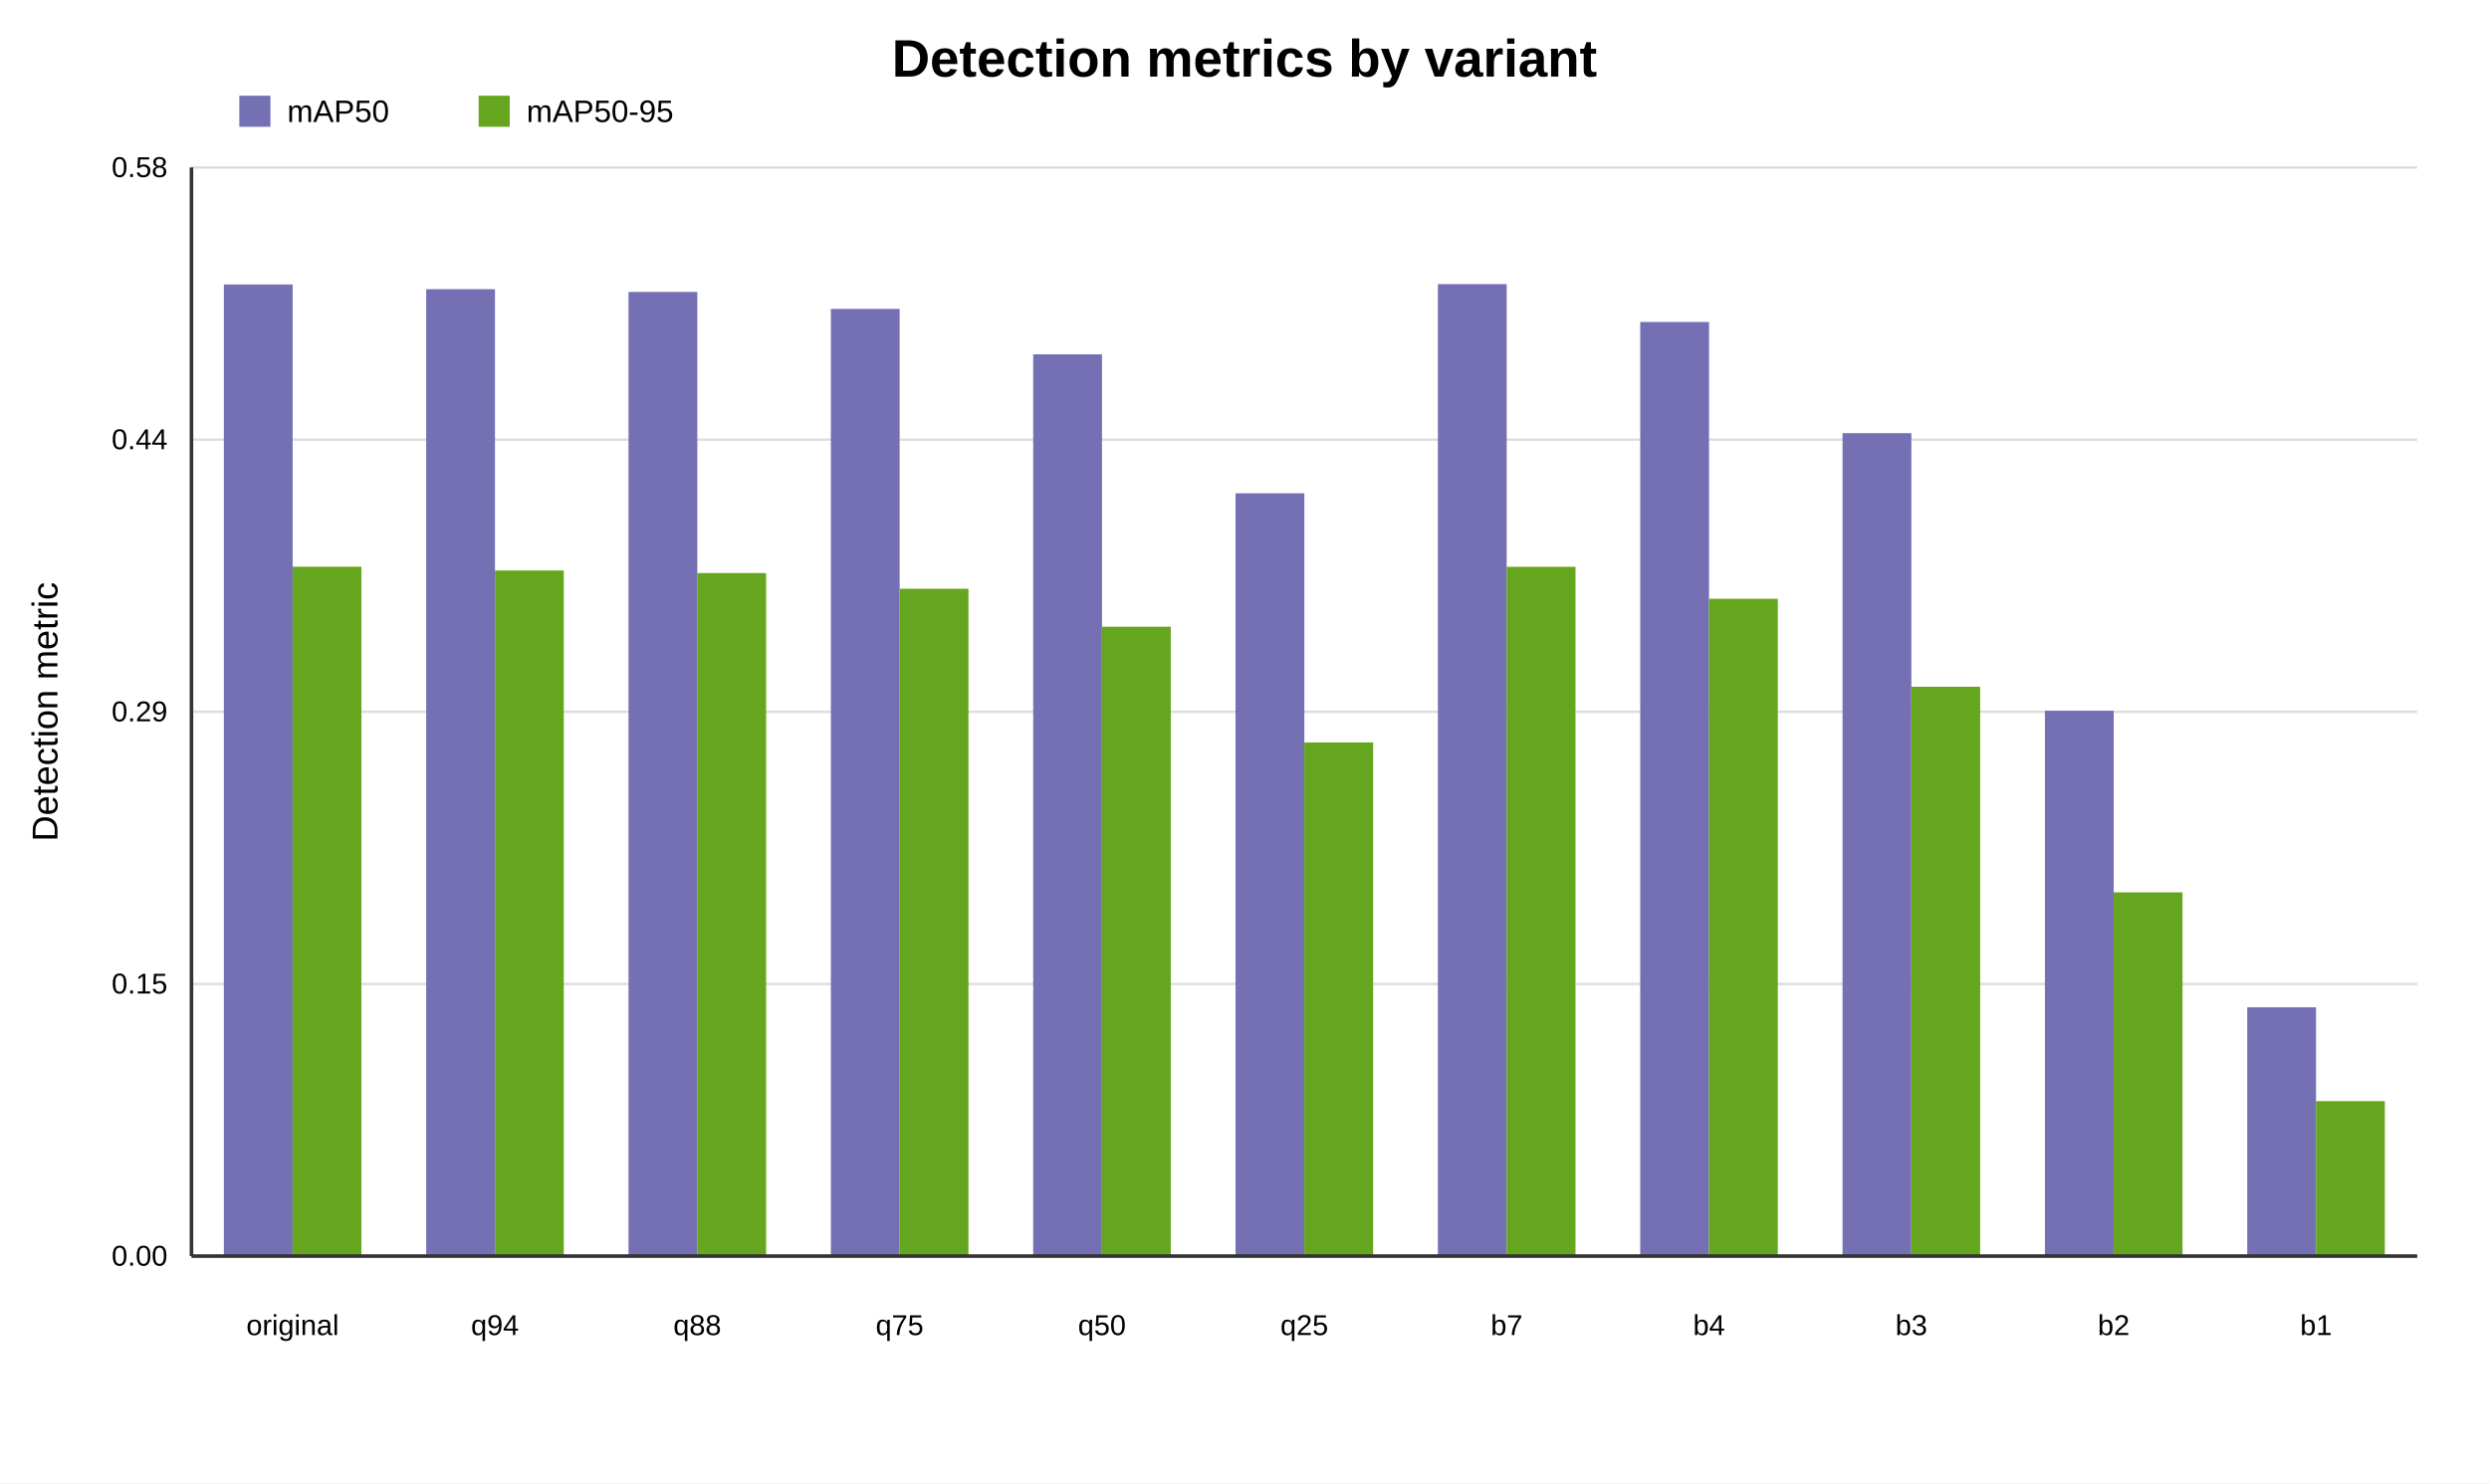
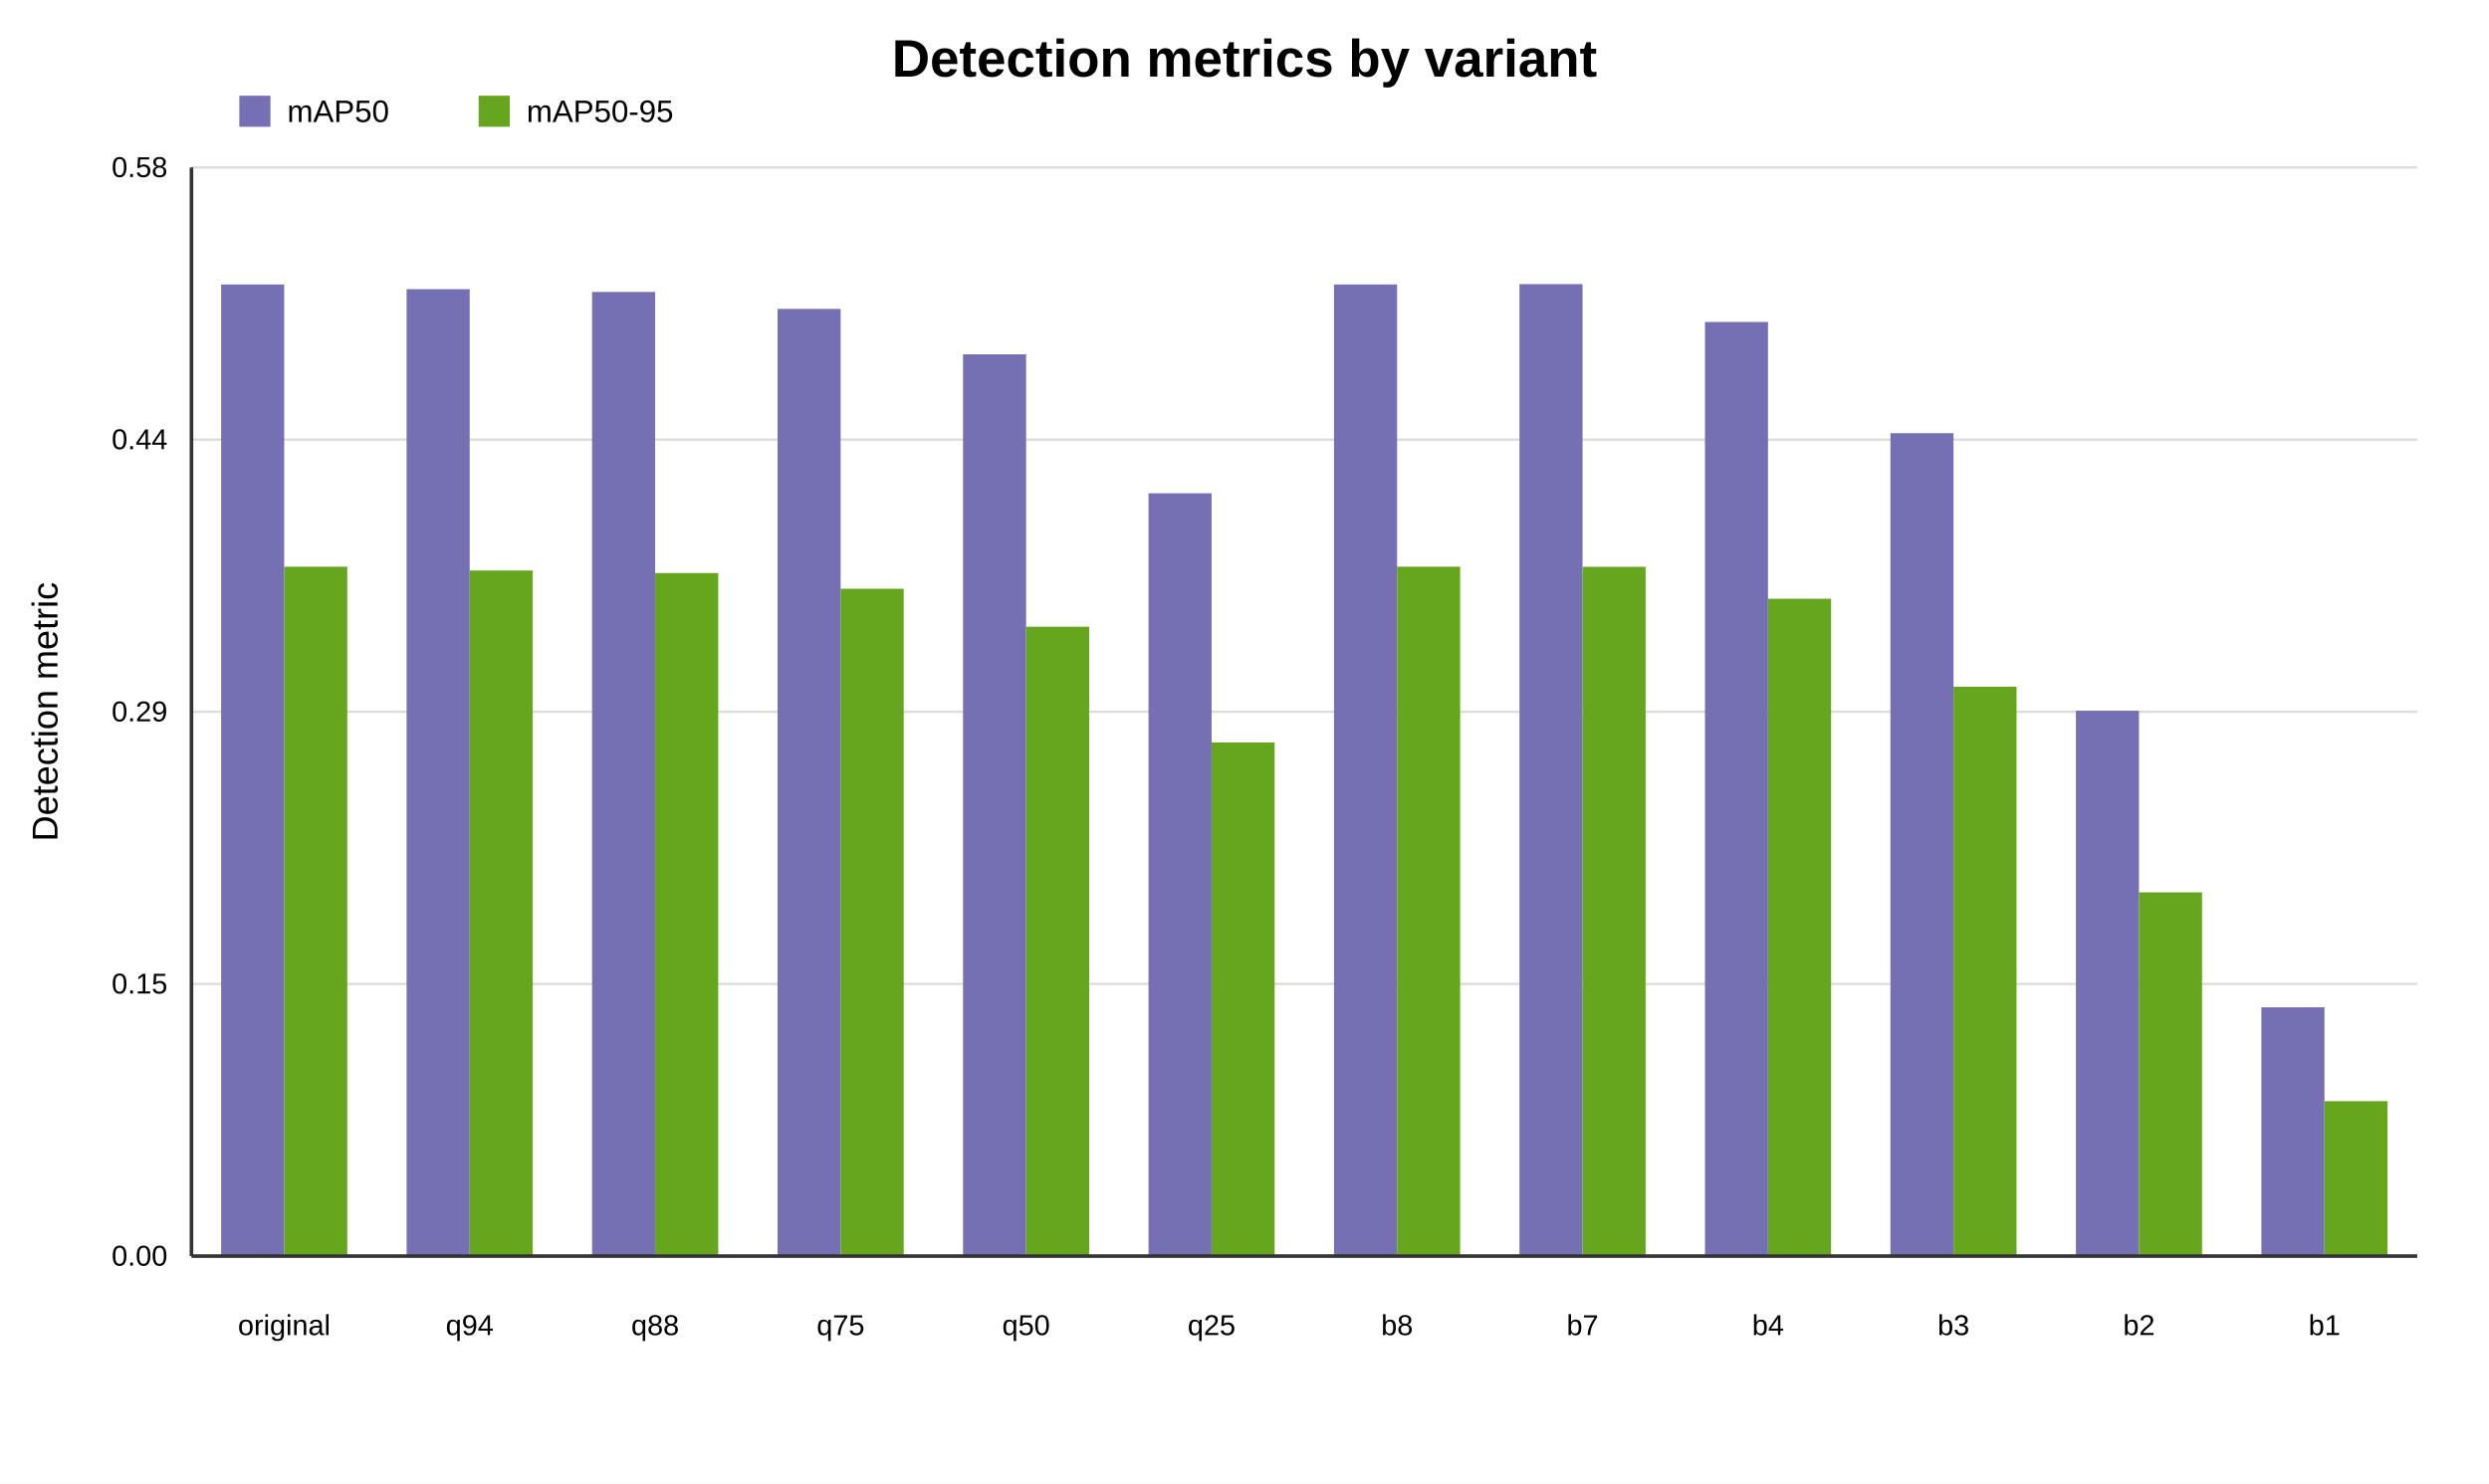
<svg xmlns="http://www.w3.org/2000/svg" width="1040" height="620" viewBox="0 0 1040 620">
  <rect x="0" y="0" width="1040" height="620" fill="white" />
  <text x="520.0" y="32" text-anchor="middle" font-family="Arial" font-size="22" font-weight="700">Detection metrics by variant</text>
  <rect x="100" y="40" width="13" height="13" fill="#7570b3" />
  <text x="120" y="51" font-family="Arial" font-size="13">mAP50</text>
  <rect x="200" y="40" width="13" height="13" fill="#66a61e" />
  <text x="220" y="51" font-family="Arial" font-size="13">mAP50-95</text>
  <line x1="80" y1="525.00" x2="1010" y2="525.00" stroke="#dddddd" />
  <text x="70" y="529.00" text-anchor="end" font-family="Arial" font-size="12">0.00</text>
  <line x1="80" y1="411.25" x2="1010" y2="411.25" stroke="#dddddd" />
  <text x="70" y="415.25" text-anchor="end" font-family="Arial" font-size="12">0.15</text>
  <line x1="80" y1="297.50" x2="1010" y2="297.50" stroke="#dddddd" />
  <text x="70" y="301.50" text-anchor="end" font-family="Arial" font-size="12">0.29</text>
  <line x1="80" y1="183.75" x2="1010" y2="183.75" stroke="#dddddd" />
  <text x="70" y="187.75" text-anchor="end" font-family="Arial" font-size="12">0.44</text>
  <line x1="80" y1="70.00" x2="1010" y2="70.00" stroke="#dddddd" />
  <text x="70" y="74.00" text-anchor="end" font-family="Arial" font-size="12">0.58</text>
-   <rect x="93.53" y="118.90" width="28.75" height="406.10" fill="#7570b3" />
-   <rect x="122.27" y="236.86" width="28.75" height="288.14" fill="#66a61e" />
-   <text x="122.27" y="558" text-anchor="middle" font-family="Arial" font-size="12">original</text>
-   <rect x="178.07" y="120.87" width="28.75" height="404.13" fill="#7570b3" />
-   <rect x="206.82" y="238.45" width="28.75" height="286.55" fill="#66a61e" />
-   <text x="206.82" y="558" text-anchor="middle" font-family="Arial" font-size="12">q94</text>
-   <rect x="262.62" y="122.02" width="28.75" height="402.98" fill="#7570b3" />
-   <rect x="291.36" y="239.51" width="28.75" height="285.49" fill="#66a61e" />
-   <text x="291.36" y="558" text-anchor="middle" font-family="Arial" font-size="12">q88</text>
-   <rect x="347.16" y="129.11" width="28.75" height="395.89" fill="#7570b3" />
-   <rect x="375.91" y="246.07" width="28.75" height="278.93" fill="#66a61e" />
-   <text x="375.91" y="558" text-anchor="middle" font-family="Arial" font-size="12">q75</text>
-   <rect x="431.71" y="148.10" width="28.75" height="376.90" fill="#7570b3" />
-   <rect x="460.45" y="261.95" width="28.75" height="263.05" fill="#66a61e" />
-   <text x="460.45" y="558" text-anchor="middle" font-family="Arial" font-size="12">q50</text>
-   <rect x="516.25" y="206.17" width="28.75" height="318.83" fill="#7570b3" />
-   <rect x="545.00" y="310.32" width="28.75" height="214.68" fill="#66a61e" />
-   <text x="545.00" y="558" text-anchor="middle" font-family="Arial" font-size="12">q25</text>
-   <rect x="600.80" y="118.75" width="28.75" height="406.25" fill="#7570b3" />
-   <rect x="629.55" y="236.90" width="28.75" height="288.10" fill="#66a61e" />
-   <text x="629.55" y="558" text-anchor="middle" font-family="Arial" font-size="12">b7</text>
-   <rect x="685.35" y="134.57" width="28.75" height="390.43" fill="#7570b3" />
-   <rect x="714.09" y="250.26" width="28.75" height="274.74" fill="#66a61e" />
-   <text x="714.09" y="558" text-anchor="middle" font-family="Arial" font-size="12">b4</text>
-   <rect x="769.89" y="181.06" width="28.75" height="343.94" fill="#7570b3" />
-   <rect x="798.64" y="287.03" width="28.75" height="237.97" fill="#66a61e" />
-   <text x="798.64" y="558" text-anchor="middle" font-family="Arial" font-size="12">b3</text>
-   <rect x="854.44" y="297.05" width="28.75" height="227.95" fill="#7570b3" />
-   <rect x="883.18" y="372.97" width="28.75" height="152.03" fill="#66a61e" />
-   <text x="883.18" y="558" text-anchor="middle" font-family="Arial" font-size="12">b2</text>
-   <rect x="938.98" y="421.01" width="28.75" height="103.99" fill="#7570b3" />
-   <rect x="967.73" y="460.24" width="28.75" height="64.76" fill="#66a61e" />
-   <text x="967.73" y="558" text-anchor="middle" font-family="Arial" font-size="12">b1</text>
+   <rect x="92.40" y="118.90" width="26.35" height="406.10" fill="#7570b3" />
+   <rect x="118.75" y="236.86" width="26.35" height="288.14" fill="#66a61e" />
+   <text x="118.75" y="558" text-anchor="middle" font-family="Arial" font-size="12">original</text>
+   <rect x="169.90" y="120.87" width="26.35" height="404.13" fill="#7570b3" />
+   <rect x="196.25" y="238.45" width="26.35" height="286.55" fill="#66a61e" />
+   <text x="196.25" y="558" text-anchor="middle" font-family="Arial" font-size="12">q94</text>
+   <rect x="247.40" y="122.02" width="26.35" height="402.98" fill="#7570b3" />
+   <rect x="273.75" y="239.51" width="26.35" height="285.49" fill="#66a61e" />
+   <text x="273.75" y="558" text-anchor="middle" font-family="Arial" font-size="12">q88</text>
+   <rect x="324.90" y="129.11" width="26.35" height="395.89" fill="#7570b3" />
+   <rect x="351.25" y="246.07" width="26.35" height="278.93" fill="#66a61e" />
+   <text x="351.25" y="558" text-anchor="middle" font-family="Arial" font-size="12">q75</text>
+   <rect x="402.40" y="148.10" width="26.35" height="376.90" fill="#7570b3" />
+   <rect x="428.75" y="261.95" width="26.35" height="263.05" fill="#66a61e" />
+   <text x="428.75" y="558" text-anchor="middle" font-family="Arial" font-size="12">q50</text>
+   <rect x="479.90" y="206.17" width="26.35" height="318.83" fill="#7570b3" />
+   <rect x="506.25" y="310.32" width="26.35" height="214.68" fill="#66a61e" />
+   <text x="506.25" y="558" text-anchor="middle" font-family="Arial" font-size="12">q25</text>
+   <rect x="557.40" y="118.90" width="26.35" height="406.10" fill="#7570b3" />
+   <rect x="583.75" y="236.86" width="26.35" height="288.14" fill="#66a61e" />
+   <text x="583.75" y="558" text-anchor="middle" font-family="Arial" font-size="12">b8</text>
+   <rect x="634.90" y="118.75" width="26.35" height="406.25" fill="#7570b3" />
+   <rect x="661.25" y="236.90" width="26.35" height="288.10" fill="#66a61e" />
+   <text x="661.25" y="558" text-anchor="middle" font-family="Arial" font-size="12">b7</text>
+   <rect x="712.40" y="134.57" width="26.35" height="390.43" fill="#7570b3" />
+   <rect x="738.75" y="250.26" width="26.35" height="274.74" fill="#66a61e" />
+   <text x="738.75" y="558" text-anchor="middle" font-family="Arial" font-size="12">b4</text>
+   <rect x="789.90" y="181.06" width="26.35" height="343.94" fill="#7570b3" />
+   <rect x="816.25" y="287.03" width="26.35" height="237.97" fill="#66a61e" />
+   <text x="816.25" y="558" text-anchor="middle" font-family="Arial" font-size="12">b3</text>
+   <rect x="867.40" y="297.05" width="26.35" height="227.95" fill="#7570b3" />
+   <rect x="893.75" y="372.97" width="26.35" height="152.03" fill="#66a61e" />
+   <text x="893.75" y="558" text-anchor="middle" font-family="Arial" font-size="12">b2</text>
+   <rect x="944.90" y="421.01" width="26.35" height="103.99" fill="#7570b3" />
+   <rect x="971.25" y="460.24" width="26.35" height="64.76" fill="#66a61e" />
+   <text x="971.25" y="558" text-anchor="middle" font-family="Arial" font-size="12">b1</text>
  <line x1="80" y1="525" x2="1010" y2="525" stroke="#333333" stroke-width="1.5" />
  <line x1="80" y1="70" x2="80" y2="525" stroke="#333333" stroke-width="1.5" />
  <text x="24" y="297.5" text-anchor="middle" transform="rotate(-90 24 297.5)" font-family="Arial" font-size="15">Detection metric</text>
</svg>
